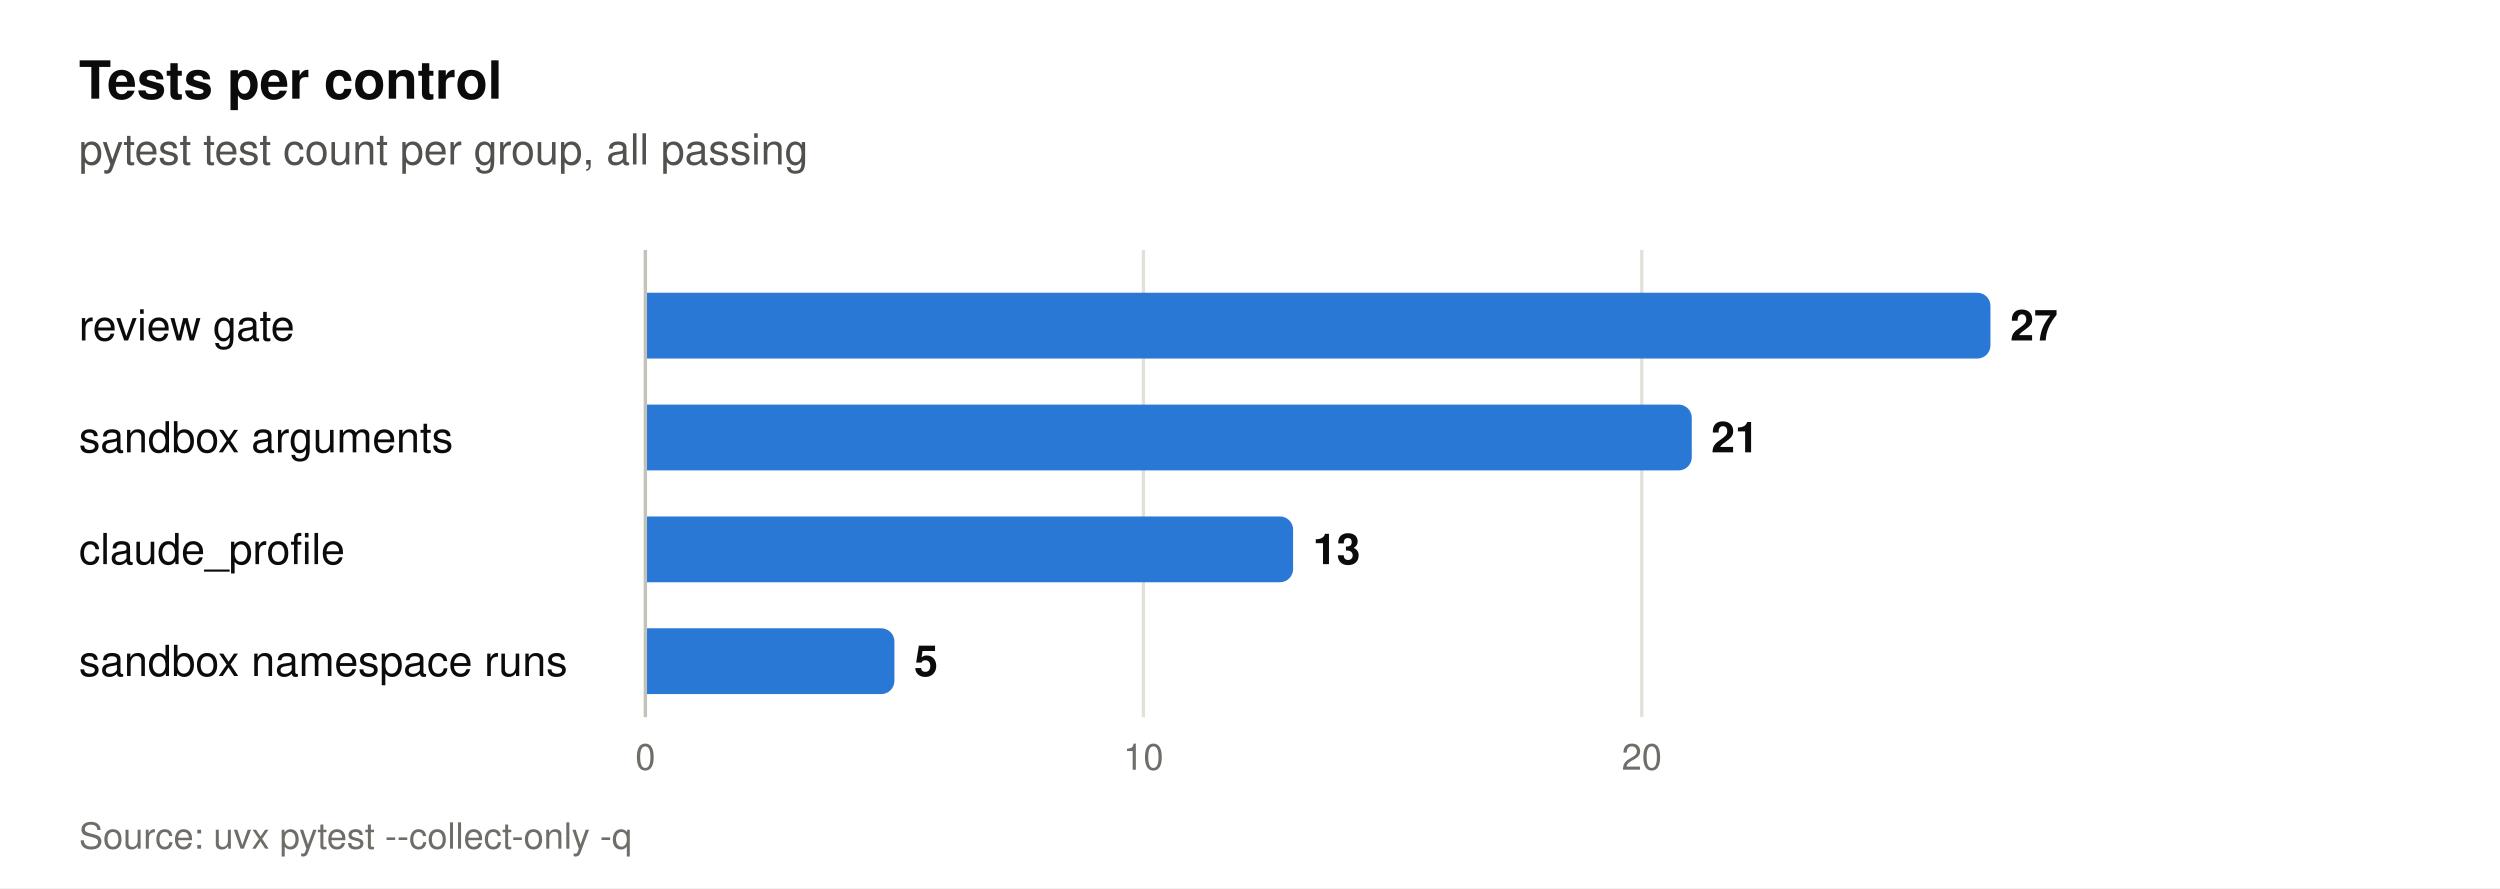
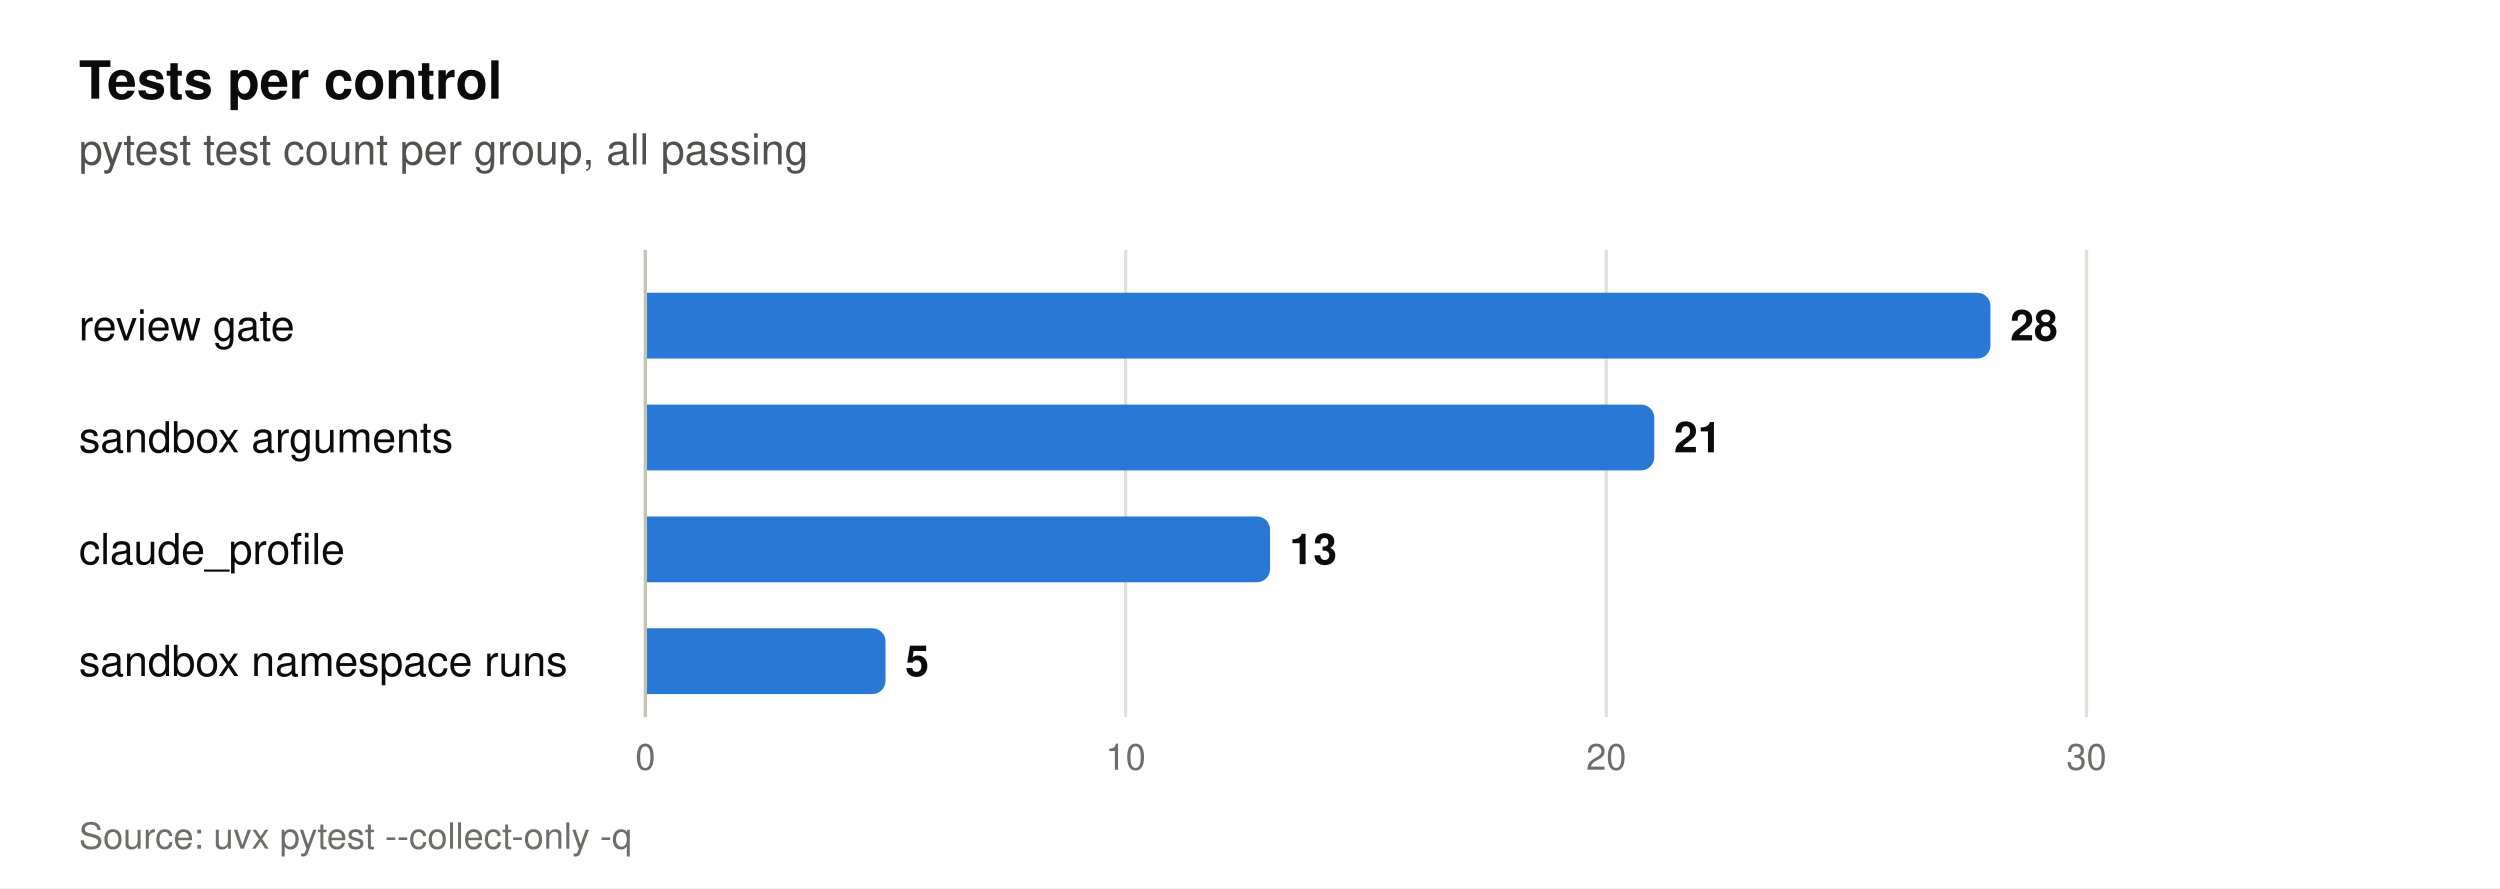
<svg xmlns="http://www.w3.org/2000/svg" viewBox="0 0 760 270" width="760" height="270" font-family="system-ui, -apple-system, 'Segoe UI', Helvetica, Arial, sans-serif" role="img">
  <rect width="100%" height="100%" fill="#ffffff" />
  <text x="24.0" y="30.0" font-size="16" font-weight="600" fill="#0b0b0b" text-anchor="start">Tests per control</text>
  <text x="24.0" y="50.0" font-size="13" font-weight="400" fill="#52514e" text-anchor="start">pytest test count per group, all passing</text>
  <line x1="196.2" y1="76.0" x2="196.2" y2="218.0" stroke="#e1e0d9" stroke-width="1" />
  <text x="196.2" y="234.0" font-size="11" font-weight="400" fill="#6f6d68" text-anchor="middle">0</text>
-   <line x1="347.6" y1="76.0" x2="347.6" y2="218.0" stroke="#e1e0d9" stroke-width="1" />
-   <text x="347.6" y="234.0" font-size="11" font-weight="400" fill="#6f6d68" text-anchor="middle">10</text>
-   <line x1="499.1" y1="76.0" x2="499.1" y2="218.0" stroke="#e1e0d9" stroke-width="1" />
-   <text x="499.1" y="234.0" font-size="11" font-weight="400" fill="#6f6d68" text-anchor="middle">20</text>
+   <line x1="342.2" y1="76.0" x2="342.2" y2="218.0" stroke="#e1e0d9" stroke-width="1" />
+   <text x="342.2" y="234.0" font-size="11" font-weight="400" fill="#6f6d68" text-anchor="middle">10</text>
+   <line x1="488.3" y1="76.0" x2="488.3" y2="218.0" stroke="#e1e0d9" stroke-width="1" />
+   <text x="488.3" y="234.0" font-size="11" font-weight="400" fill="#6f6d68" text-anchor="middle">20</text>
+   <line x1="634.3" y1="76.0" x2="634.3" y2="218.0" stroke="#e1e0d9" stroke-width="1" />
+   <text x="634.3" y="234.0" font-size="11" font-weight="400" fill="#6f6d68" text-anchor="middle">30</text>
  <text x="24.0" y="103.5" font-size="13" font-weight="400" fill="#0b0b0b" text-anchor="start">review gate</text>
  <path d="M196.2,89.0h404.9a4,4 0 0 1 4,4v12.0a4,4 0 0 1 -4,4h-404.9z" fill="#2a78d6" />
  <rect x="608.1" y="90.0" width="22.6" height="18" fill="#ffffff" />
-   <text x="611.1" y="103.5" font-size="13" font-weight="600" fill="#0b0b0b" text-anchor="start">27</text>
+   <text x="611.1" y="103.5" font-size="13" font-weight="600" fill="#0b0b0b" text-anchor="start">28</text>
  <text x="24.0" y="137.5" font-size="13" font-weight="400" fill="#0b0b0b" text-anchor="start">sandbox arguments</text>
-   <path d="M196.2,123.0h314.1a4,4 0 0 1 4,4v12.0a4,4 0 0 1 -4,4h-314.1z" fill="#2a78d6" />
-   <rect x="517.2" y="124.0" width="22.6" height="18" fill="#ffffff" />
-   <text x="520.2" y="137.5" font-size="13" font-weight="600" fill="#0b0b0b" text-anchor="start">21</text>
+   <path d="M196.2,123.0h302.7a4,4 0 0 1 4,4v12.0a4,4 0 0 1 -4,4h-302.7z" fill="#2a78d6" />
+   <rect x="505.9" y="124.0" width="22.6" height="18" fill="#ffffff" />
+   <text x="508.9" y="137.5" font-size="13" font-weight="600" fill="#0b0b0b" text-anchor="start">21</text>
  <text x="24.0" y="171.5" font-size="13" font-weight="400" fill="#0b0b0b" text-anchor="start">claude_profile</text>
-   <path d="M196.2,157.0h192.9a4,4 0 0 1 4,4v12.0a4,4 0 0 1 -4,4h-192.9z" fill="#2a78d6" />
-   <rect x="396.1" y="158.0" width="22.6" height="18" fill="#ffffff" />
-   <text x="399.1" y="171.5" font-size="13" font-weight="600" fill="#0b0b0b" text-anchor="start">13</text>
+   <path d="M196.2,157.0h185.9a4,4 0 0 1 4,4v12.0a4,4 0 0 1 -4,4h-185.9z" fill="#2a78d6" />
+   <rect x="389.0" y="158.0" width="22.6" height="18" fill="#ffffff" />
+   <text x="392.0" y="171.5" font-size="13" font-weight="600" fill="#0b0b0b" text-anchor="start">13</text>
  <text x="24.0" y="205.5" font-size="13" font-weight="400" fill="#0b0b0b" text-anchor="start">sandbox namespace runs</text>
-   <path d="M196.2,191.0h71.7a4,4 0 0 1 4,4v12.0a4,4 0 0 1 -4,4h-71.7z" fill="#2a78d6" />
-   <rect x="274.9" y="192.0" width="15.3" height="18" fill="#ffffff" />
-   <text x="277.9" y="205.5" font-size="13" font-weight="600" fill="#0b0b0b" text-anchor="start">5</text>
+   <path d="M196.2,191.0h69.0a4,4 0 0 1 4,4v12.0a4,4 0 0 1 -4,4h-69.0z" fill="#2a78d6" />
+   <rect x="272.2" y="192.0" width="15.3" height="18" fill="#ffffff" />
+   <text x="275.2" y="205.5" font-size="13" font-weight="600" fill="#0b0b0b" text-anchor="start">5</text>
  <line x1="196.2" y1="76.0" x2="196.2" y2="218.0" stroke="#c3c2b7" stroke-width="1" />
  <text x="24.0" y="258.0" font-size="11" font-weight="400" fill="#6f6d68" text-anchor="start">Source: uvx pytest --collect-only -q</text>
</svg>
